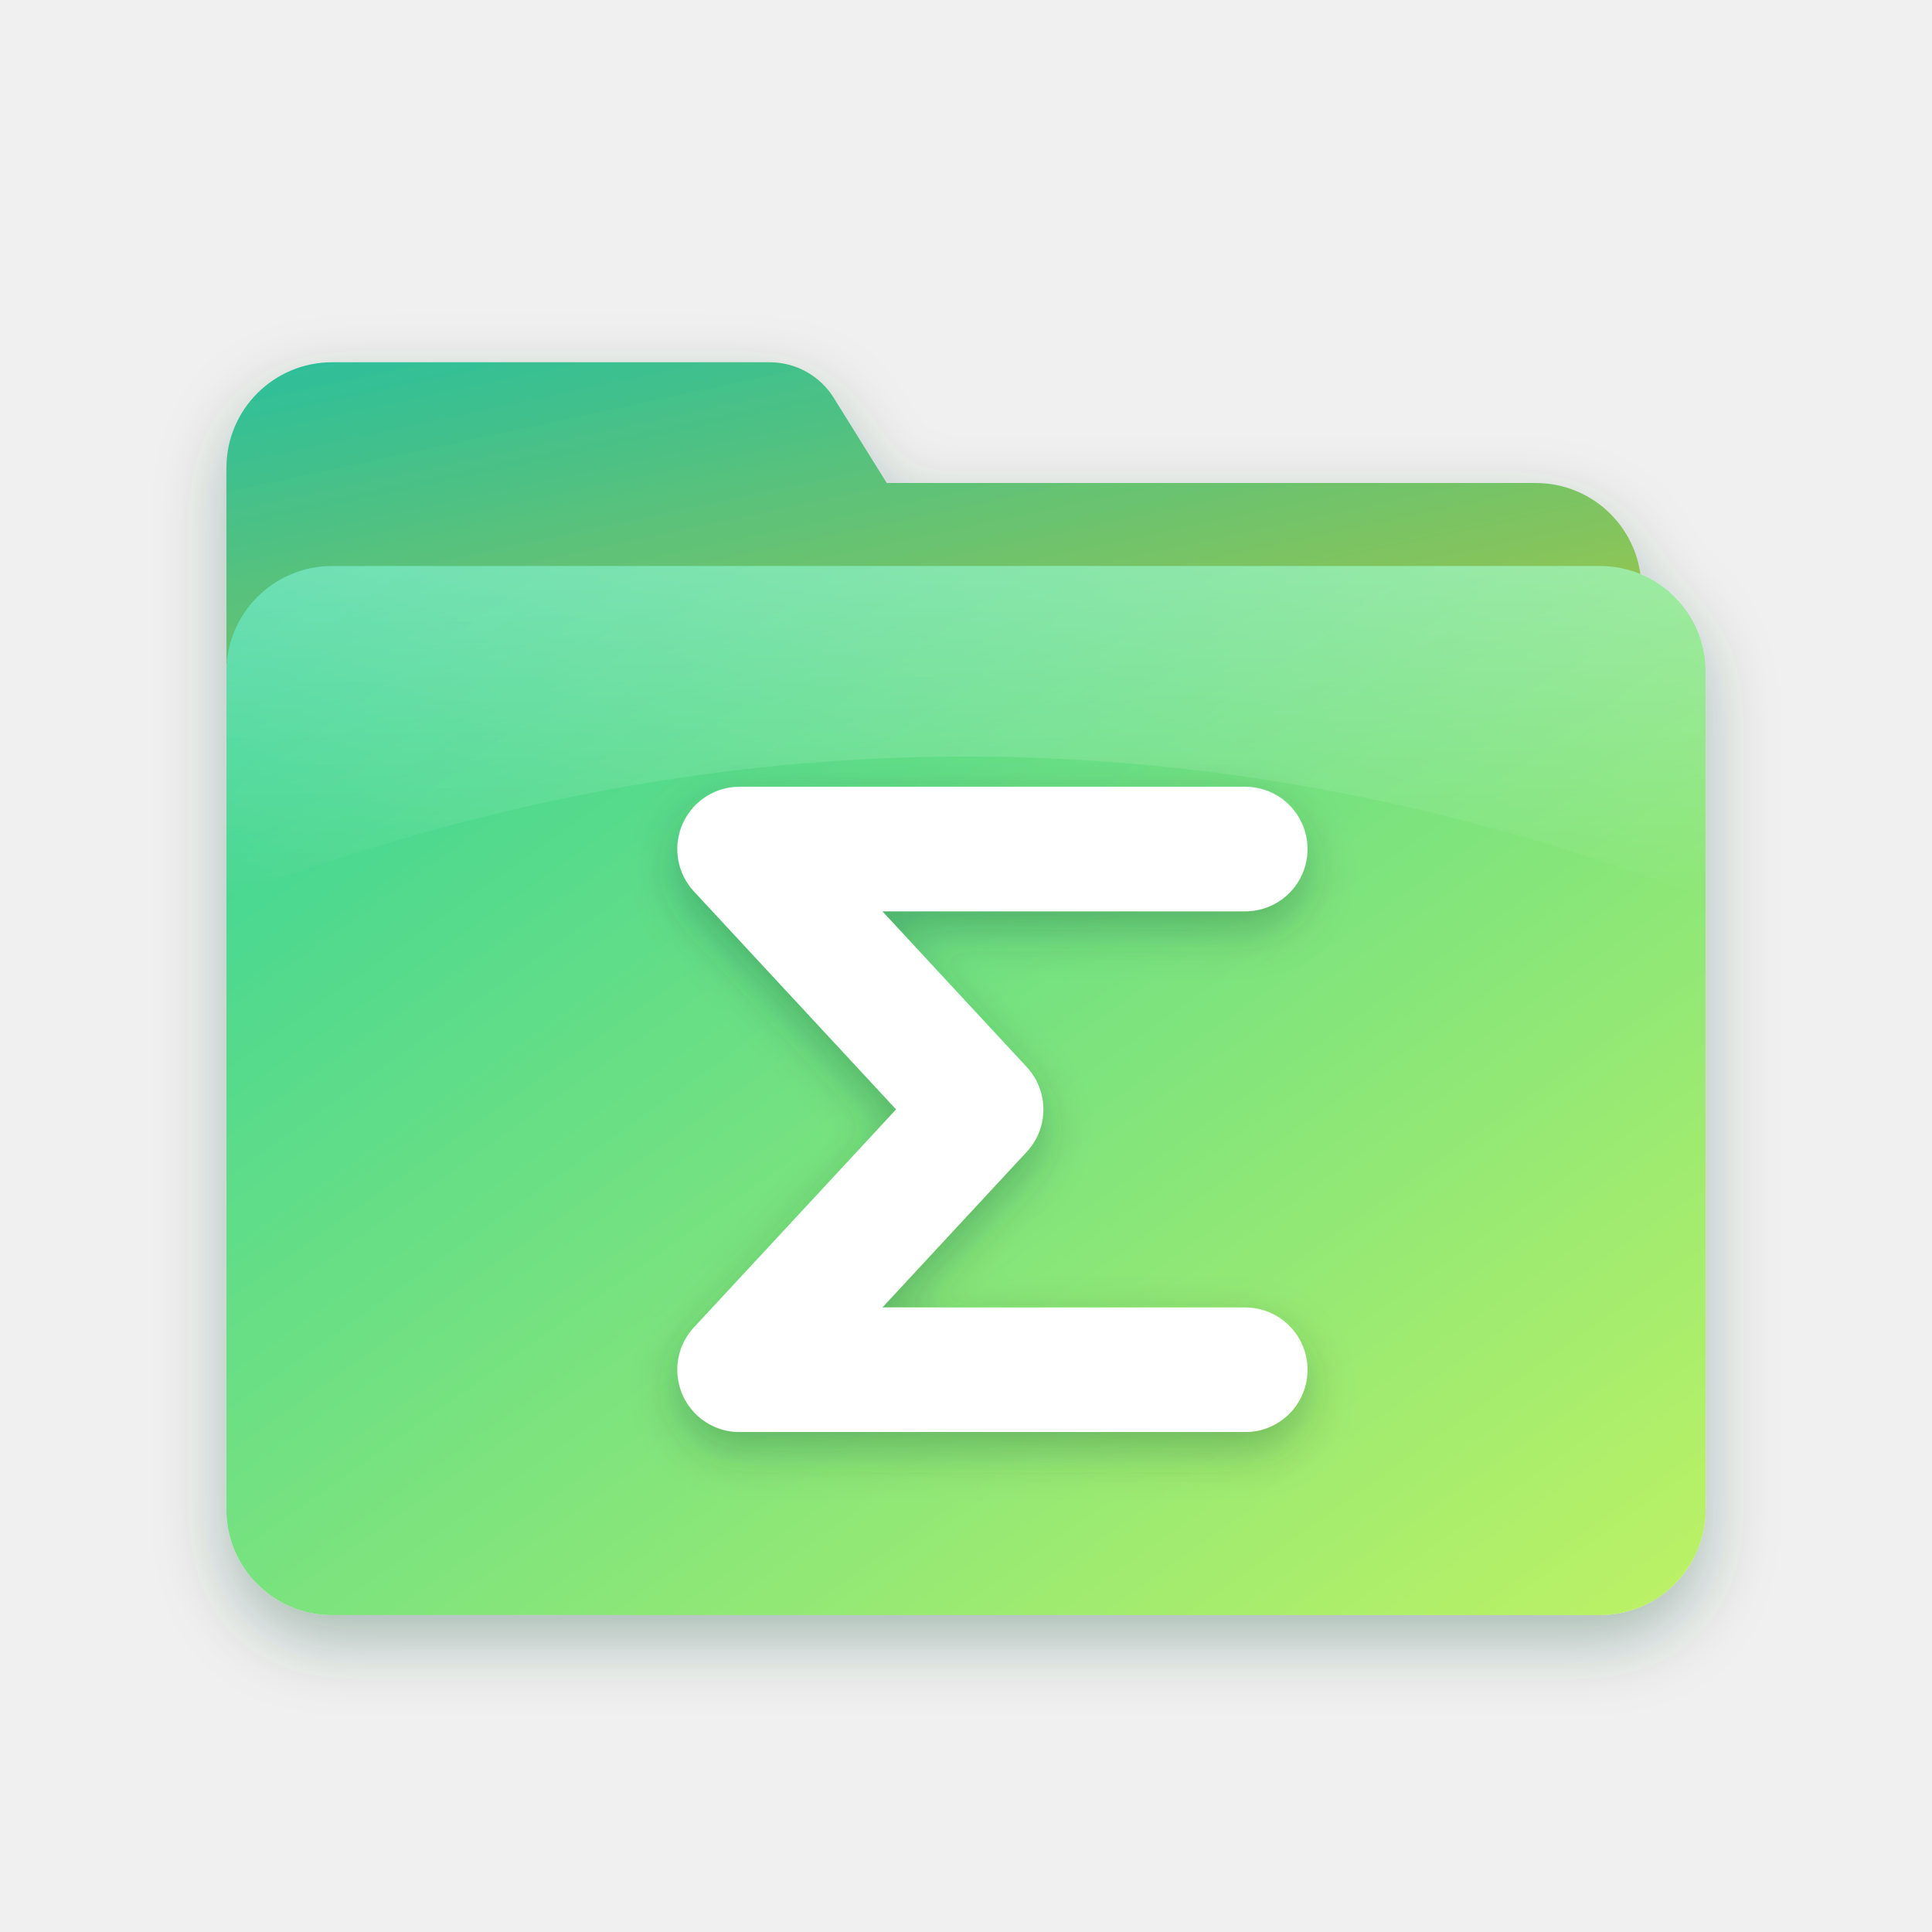
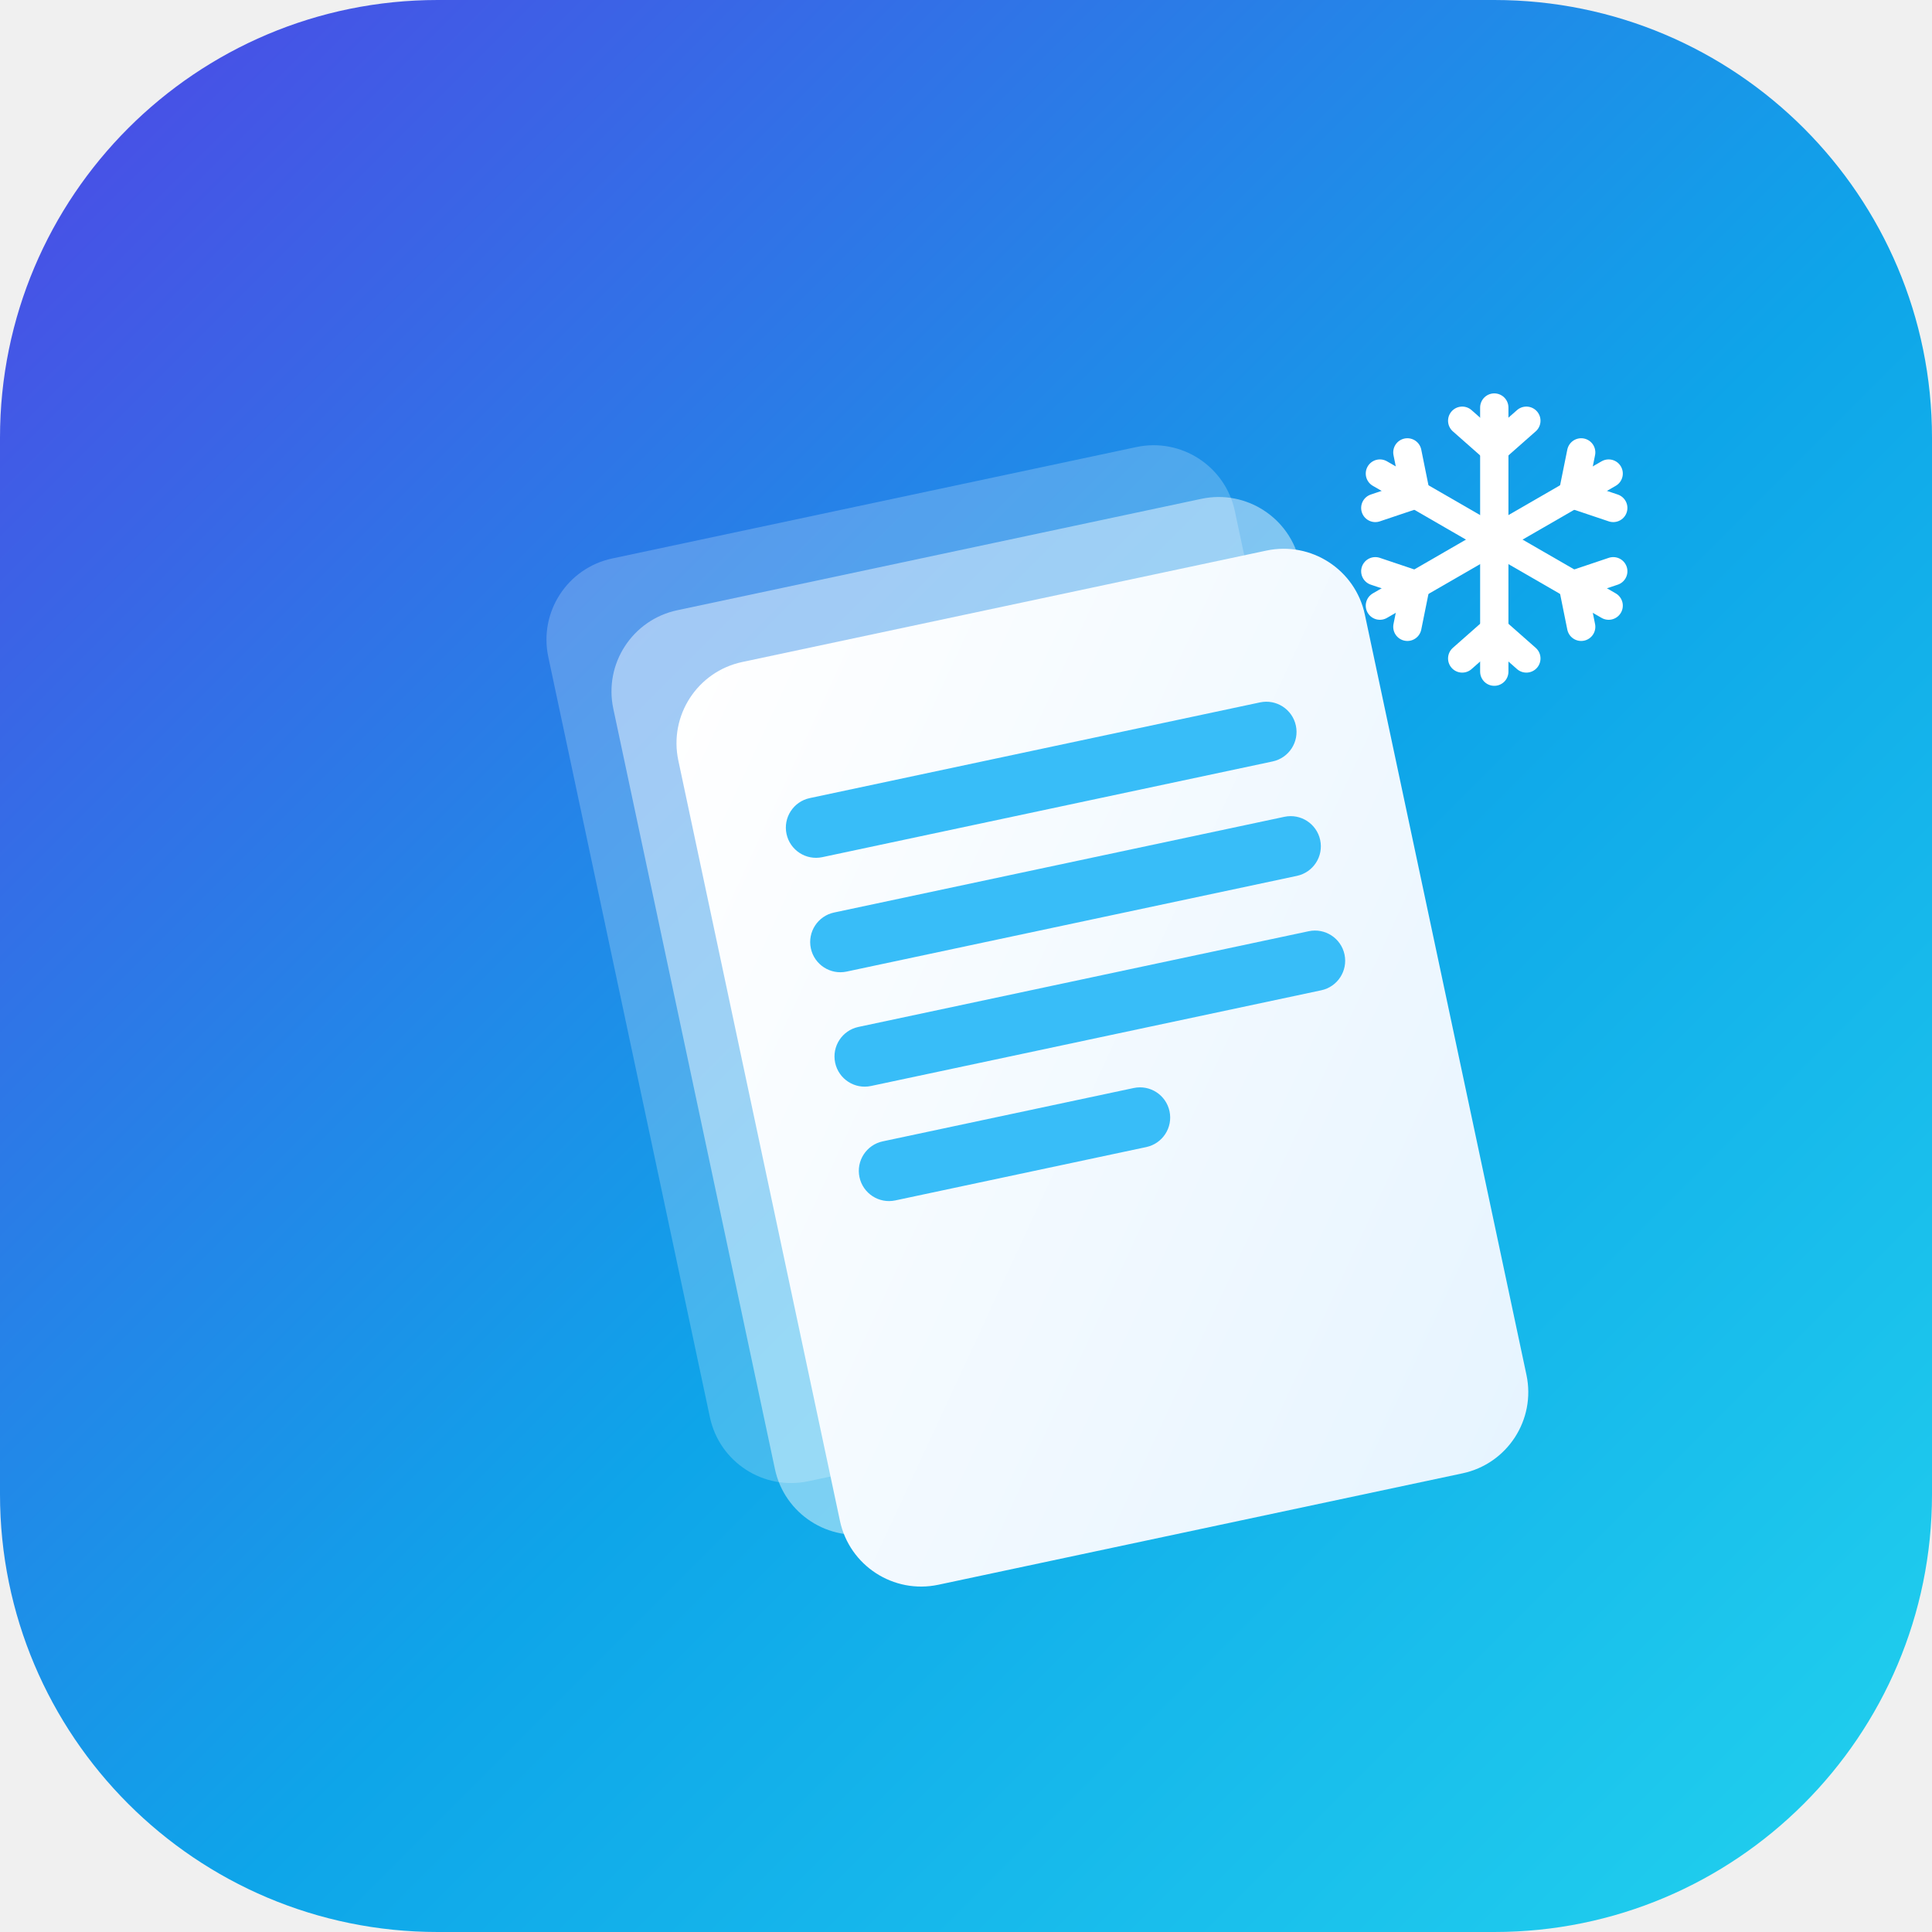
- <svg xmlns="http://www.w3.org/2000/svg" viewBox="0 0 1024 1024" width="1024" height="1024">
+ <svg xmlns="http://www.w3.org/2000/svg" width="1024" height="1024" viewBox="0 0 1024 1024">
  <defs>
-     <linearGradient id="folder" x1="0" y1="0" x2="1" y2="1">
-       <stop offset="0" stop-color="#34d399" />
-       <stop offset="1" stop-color="#bef264" />
+     <linearGradient id="bg" x1="0" y1="0" x2="1" y2="1">
+       <stop offset="0" stop-color="#4f46e5" />
+       <stop offset="0.55" stop-color="#0ea5e9" />
+       <stop offset="1" stop-color="#22d3ee" />
    </linearGradient>
-     <linearGradient id="folderBack" x1="0" y1="0" x2="1" y2="1">
-       <stop offset="0" stop-color="#2bbf9c" />
-       <stop offset="1" stop-color="#9ec64a" />
+     <linearGradient id="card" x1="0" y1="0" x2="1" y2="1">
+       <stop offset="0" stop-color="#ffffff" />
+       <stop offset="1" stop-color="#e6f4ff" />
    </linearGradient>
-     <linearGradient id="gloss" x1="0" y1="0" x2="0" y2="1">
-       <stop offset="0" stop-color="#ffffff" stop-opacity="0.28" />
-       <stop offset="1" stop-color="#ffffff" stop-opacity="0" />
-     </linearGradient>
-     <filter id="softShadow" x="-20%" y="-20%" width="140%" height="140%">
-       <feDropShadow dx="0" dy="14" stdDeviation="18" flood-color="#0f3d33" flood-opacity="0.30" />
-     </filter>
-     <filter id="coolFilesShadow" x="-30%" y="-30%" width="160%" height="160%">
-       <feDropShadow dx="0" dy="10" stdDeviation="12" flood-color="#0f3d33" flood-opacity="0.28" />
-     </filter>
+     <g id="flake-arm" stroke="#ffffff" stroke-width="15" stroke-linecap="round">
+       <line x1="0" y1="0" x2="0" y2="-70" />
+       <line x1="0" y1="-48" x2="-17" y2="-63" />
+       <line x1="0" y1="-48" x2="17" y2="-63" />
+     </g>
  </defs>
-   <g filter="url(#softShadow)">
-     <path fill="url(#folderBack)" d="M120 248          a56 56 0 0 1 56 -56          h232          a40 40 0 0 1 34 19          l28 45          h344          a56 56 0 0 1 56 56          v40          H120 Z" />
-     <rect x="120" y="300" width="784" height="556" rx="56" fill="url(#folder)" />
-     <path fill="url(#gloss)" d="M176 300 h672 a56 56 0 0 1 56 56 v120          q-392 -150 -784 0 v-120 a56 56 0 0 1 56 -56 Z" />
+   <rect width="1024" height="1024" rx="232" fill="url(#bg)" />
+   <g transform="rotate(-12 512 524)">
+     <rect x="332" y="262" width="372" height="500" rx="44" fill="#ffffff" opacity="0.22" />
+     <rect x="360" y="296" width="372" height="500" rx="44" fill="#ffffff" opacity="0.45" />
+     <rect x="388" y="330" width="372" height="500" rx="44" fill="url(#card)" />
+     <g fill="#38bdf8">
+       <rect x="436" y="408" width="276" height="32" rx="16" />
+       <rect x="436" y="470" width="276" height="32" rx="16" />
+       <rect x="436" y="532" width="276" height="32" rx="16" />
+       <rect x="436" y="594" width="168" height="32" rx="16" />
+     </g>
  </g>
-   <path filter="url(#coolFilesShadow)" fill="none" stroke="#ffffff" stroke-width="66" stroke-linejoin="round" stroke-linecap="round" d="M660 450 H392 L520 588 L392 726 H660" />
+   <g transform="translate(792 286)">
+     <use href="#flake-arm" />
+     <use href="#flake-arm" transform="rotate(60)" />
+     <use href="#flake-arm" transform="rotate(120)" />
+     <use href="#flake-arm" transform="rotate(180)" />
+     <use href="#flake-arm" transform="rotate(240)" />
+     <use href="#flake-arm" transform="rotate(300)" />
+     <circle cx="0" cy="0" r="11" fill="#ffffff" />
+   </g>
</svg>
